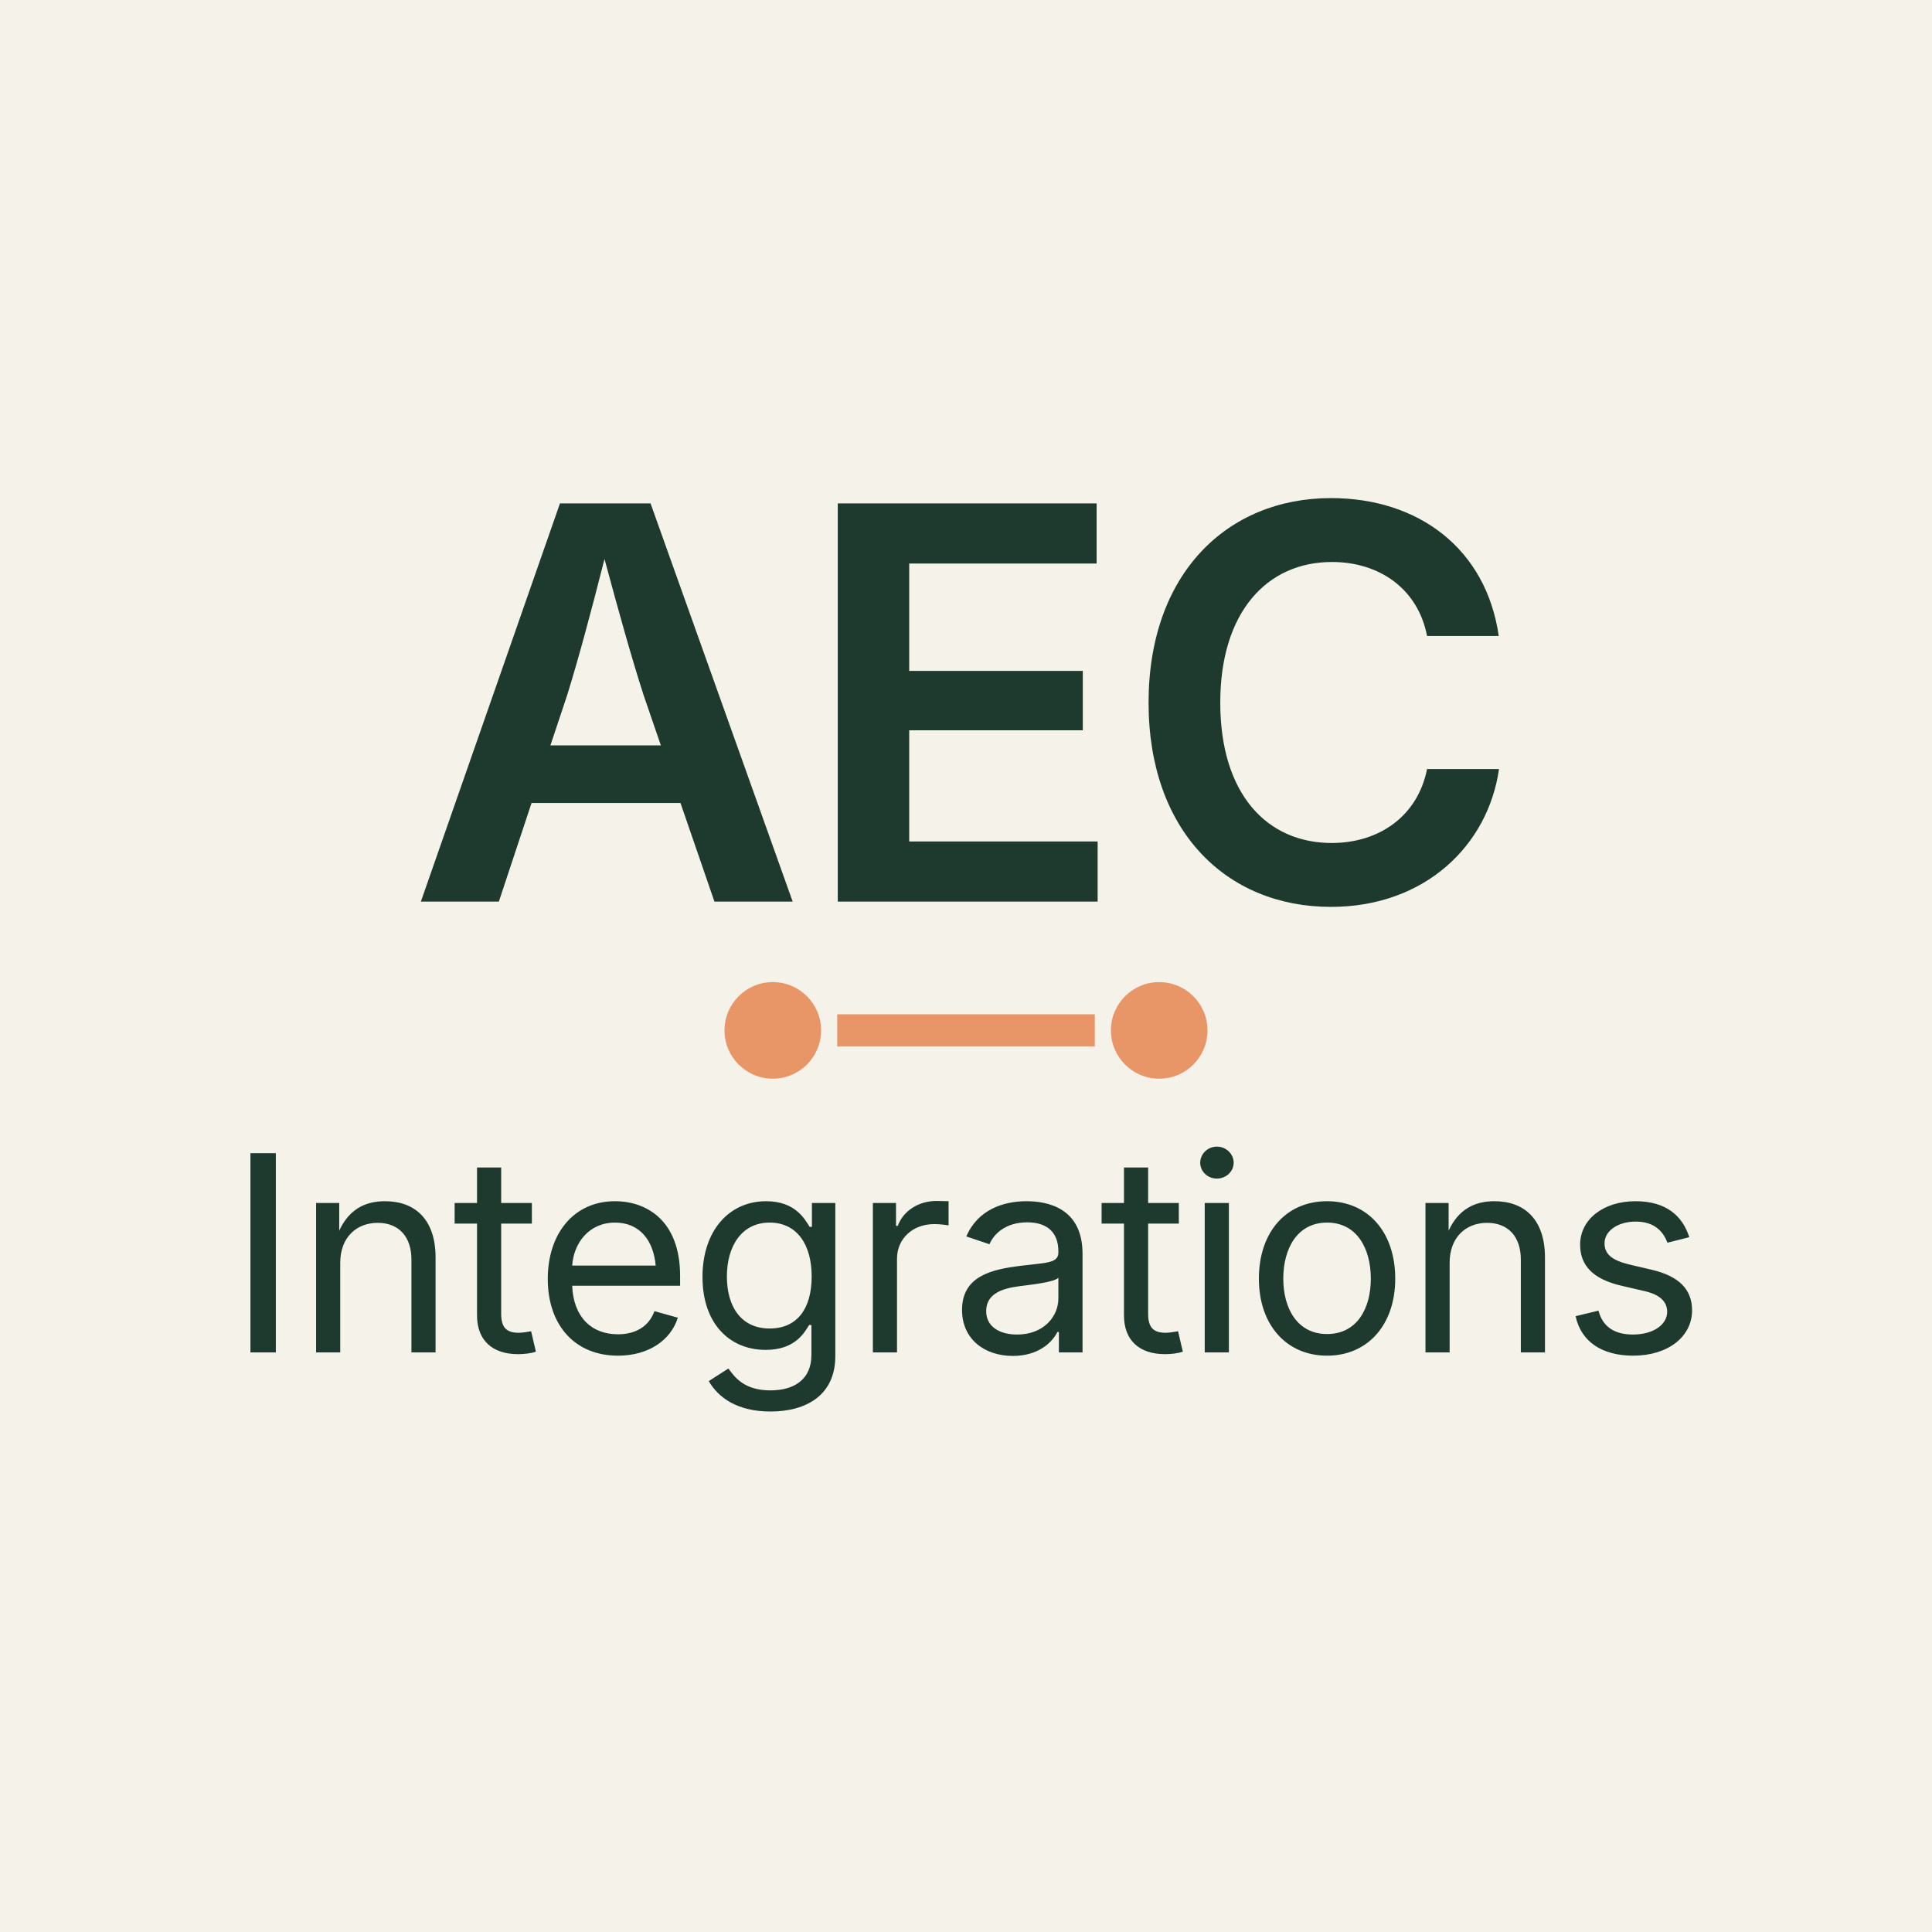
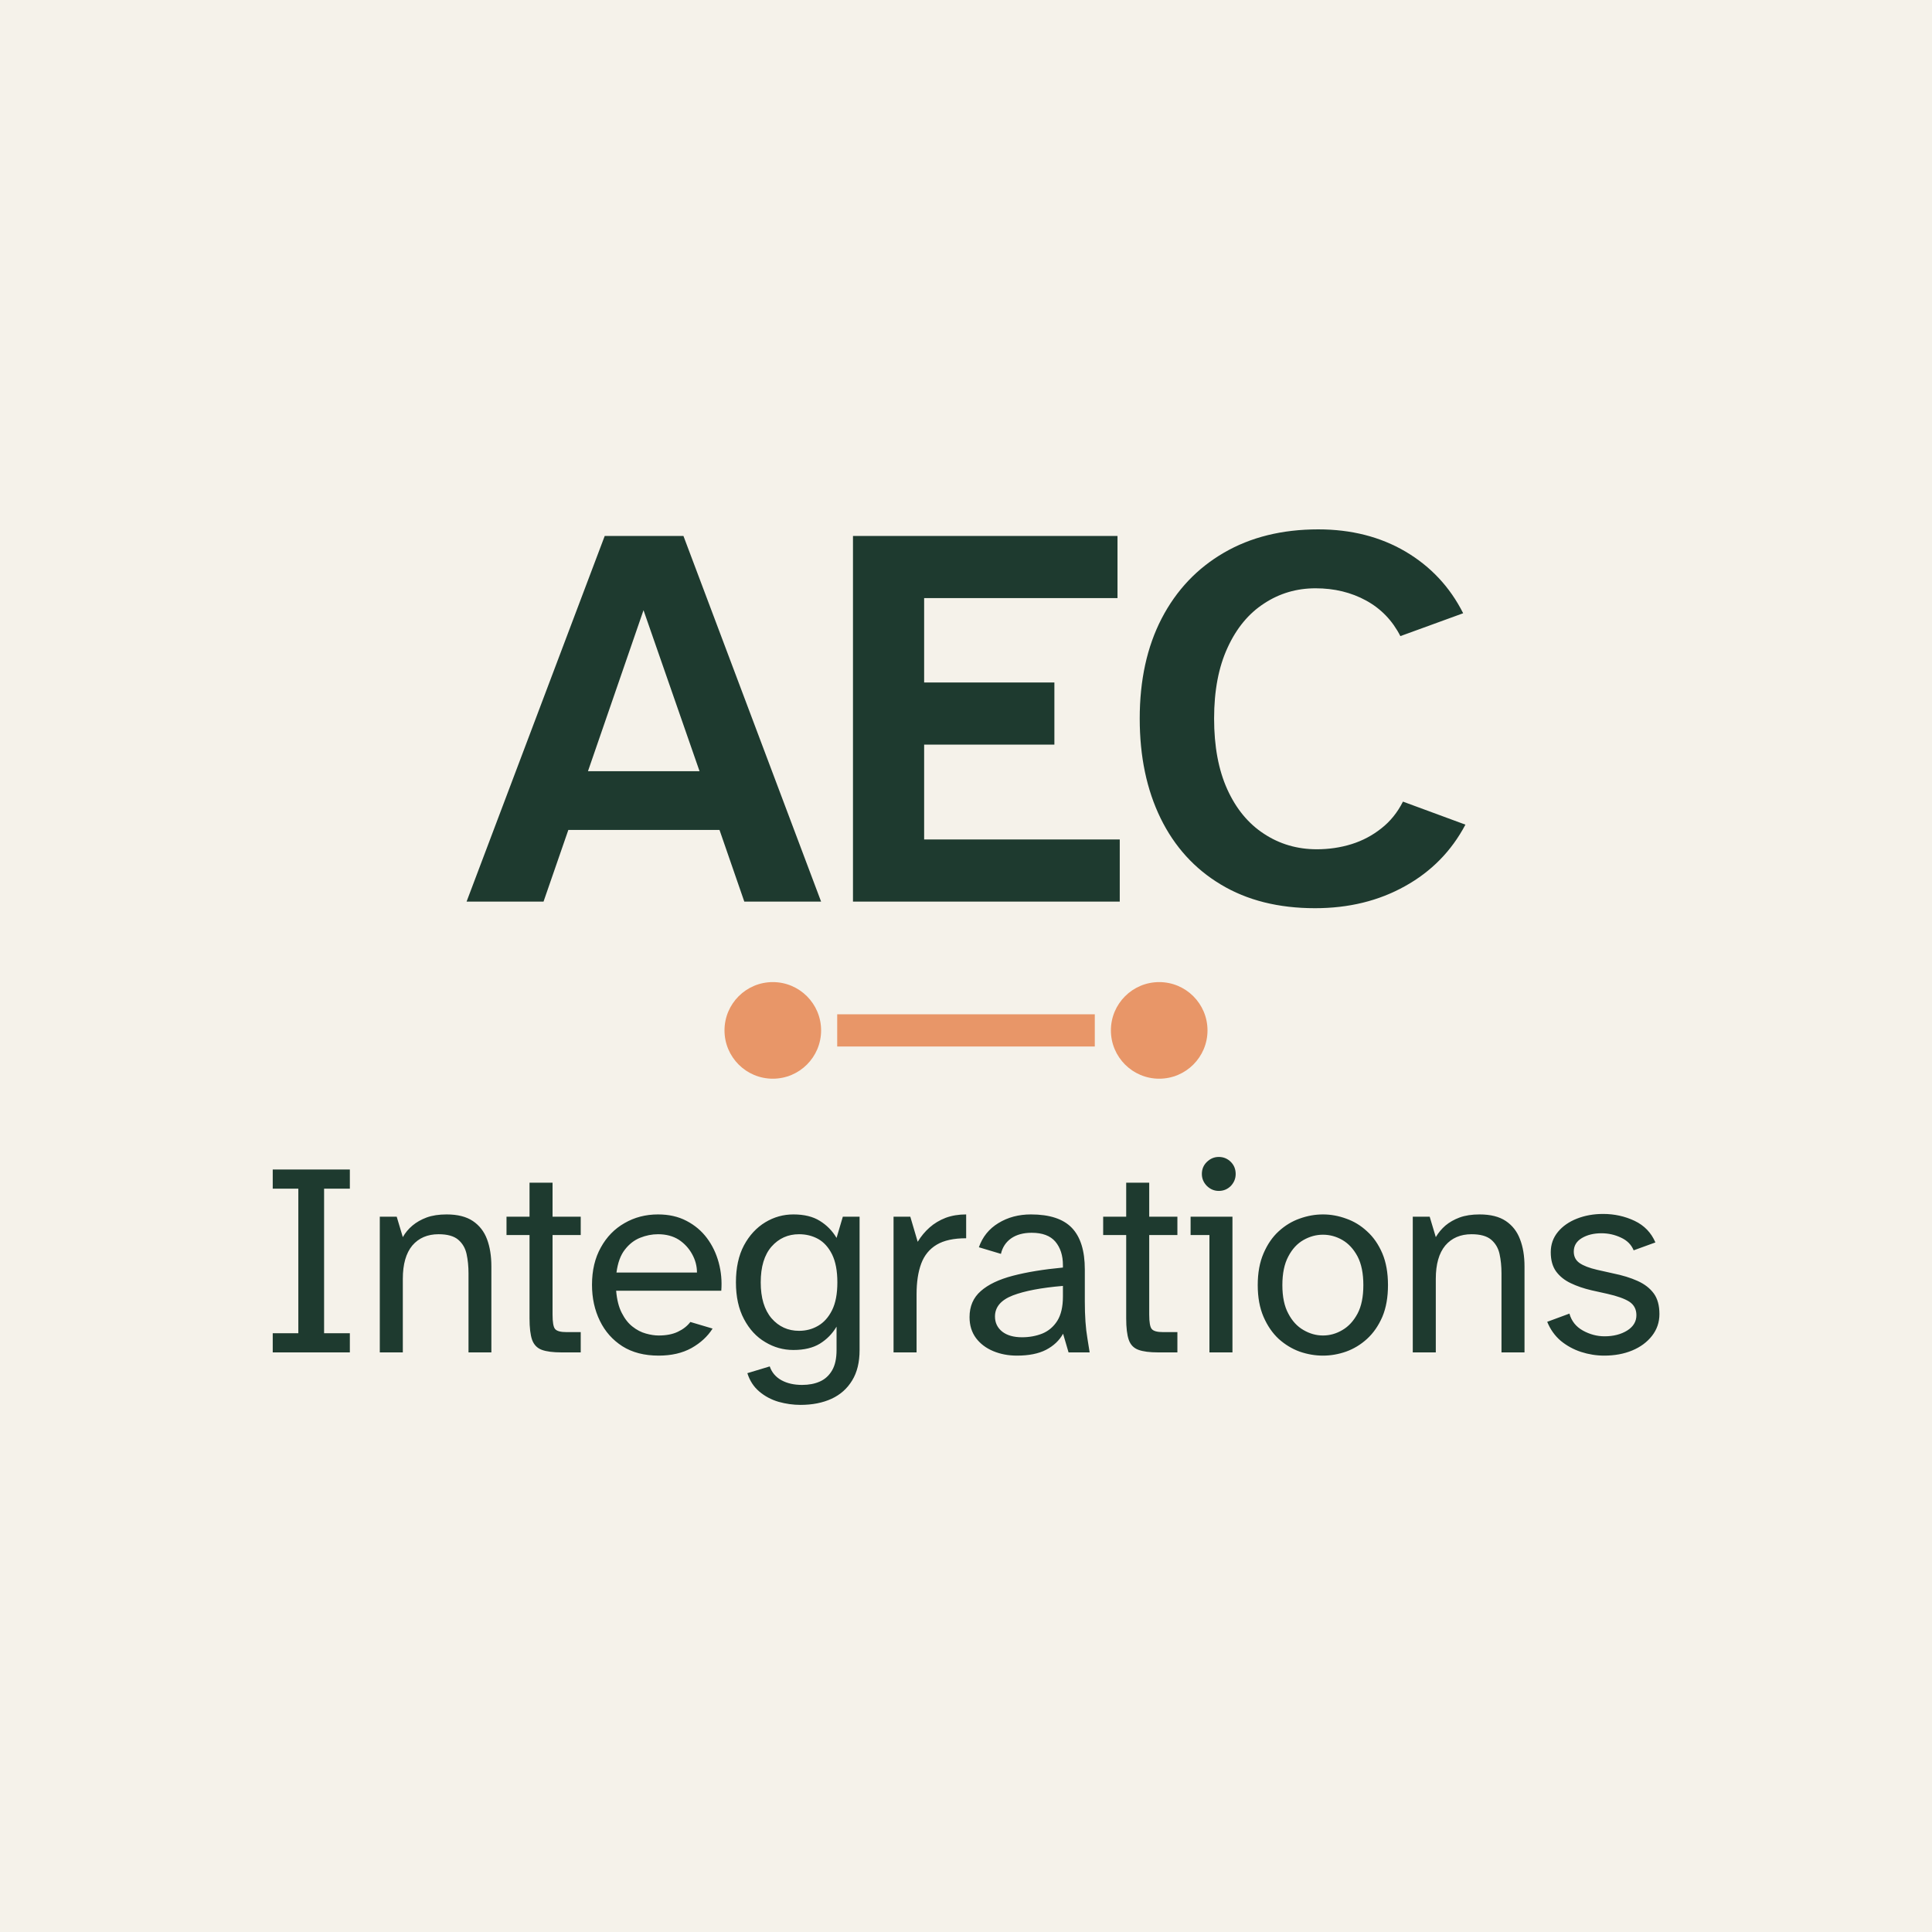
<svg xmlns="http://www.w3.org/2000/svg" viewBox="0 0 120 120">
  <rect width="120" height="120" fill="#F5F2EA" />
-   <text x="60" y="56" font-family="-apple-system, BlinkMacSystemFont, 'Segoe UI', sans-serif" font-size="34" font-weight="600" fill="#1E3A2F" letter-spacing="-0.5" text-anchor="middle">AEC</text>
-   <circle cx="48" cy="64" r="3" fill="#E89668" />
-   <line x1="52" y1="64" x2="68" y2="64" stroke="#E89668" stroke-width="2" />
-   <circle cx="72" cy="64" r="3" fill="#E89668" />
-   <text x="60" y="84" font-family="-apple-system, BlinkMacSystemFont, 'Segoe UI', sans-serif" font-size="17" font-weight="400" fill="#1E3A2F" letter-spacing="-0.3" text-anchor="middle">Integrations</text>
+   <g fill="#1E3A2F">
+     <path transform="translate(28.74 56)" d="M0.24 0.00 8.82 -22.71H13.71L22.26 0.00H17.49L15.95 -4.45H6.56L5.02 0.00ZM7.78 -8.10H14.71L11.23 -18.10Z M24.24 0.00V-22.71H40.67V-18.85H28.66V-13.61H36.75V-9.75H28.66V-3.86H40.81V0.00Z M52.94 0.41Q49.53 0.41 47.09 -1.06Q44.65 -2.52 43.35 -5.17Q42.05 -7.83 42.05 -11.37Q42.05 -14.95 43.41 -17.58Q44.78 -20.22 47.28 -21.67Q49.77 -23.12 53.14 -23.12Q56.21 -23.12 58.56 -21.74Q60.91 -20.35 62.14 -17.91L58.24 -16.49Q57.50 -17.94 56.11 -18.70Q54.72 -19.46 52.97 -19.46Q51.21 -19.46 49.78 -18.52Q48.34 -17.59 47.51 -15.78Q46.67 -13.97 46.67 -11.37Q46.67 -8.78 47.49 -6.97Q48.31 -5.16 49.77 -4.21Q51.23 -3.25 53.05 -3.25Q54.18 -3.25 55.21 -3.57Q56.23 -3.89 57.06 -4.55Q57.89 -5.20 58.40 -6.21L62.28 -4.78Q60.98 -2.32 58.53 -0.96Q56.08 0.41 52.94 0.41Z" />
+     <path transform="translate(16.00 84)" d="M0.94 0.00V-1.19H2.53V-10.17H0.94V-11.36H5.73V-10.17H4.13V-1.19H5.73V0.00Z M7.59 0.00V-8.43H8.64L9.02 -7.16Q9.25 -7.57 9.62 -7.88Q9.99 -8.19 10.50 -8.38Q11.02 -8.57 11.74 -8.57Q12.76 -8.57 13.37 -8.16Q13.98 -7.75 14.25 -7.03Q14.52 -6.31 14.52 -5.34V0.00H13.10V-4.91Q13.10 -5.56 12.98 -6.11Q12.86 -6.66 12.46 -7.00Q12.06 -7.34 11.24 -7.34Q10.21 -7.34 9.61 -6.64Q9.02 -5.93 9.02 -4.57V0.00Z M18.88 0.00Q18.08 0.00 17.65 -0.16Q17.22 -0.32 17.05 -0.78Q16.89 -1.24 16.89 -2.11V-7.29H15.46V-8.43H16.89V-10.54H18.32V-8.43H20.07V-7.29H18.32V-2.35Q18.32 -1.63 18.48 -1.45Q18.64 -1.26 19.19 -1.26H20.07V0.00Z M24.91 0.20Q23.58 0.20 22.66 -0.38Q21.74 -0.97 21.26 -1.96Q20.77 -2.96 20.77 -4.20Q20.77 -5.54 21.32 -6.52Q21.86 -7.50 22.79 -8.03Q23.72 -8.57 24.87 -8.57Q25.88 -8.57 26.64 -8.17Q27.41 -7.77 27.91 -7.10Q28.41 -6.43 28.64 -5.58Q28.87 -4.73 28.80 -3.83H22.27Q22.34 -2.99 22.62 -2.45Q22.90 -1.90 23.29 -1.60Q23.68 -1.29 24.12 -1.17Q24.55 -1.05 24.91 -1.05Q25.62 -1.05 26.10 -1.28Q26.59 -1.51 26.88 -1.89L28.26 -1.48Q27.80 -0.75 26.95 -0.27Q26.10 0.20 24.91 0.20ZM22.29 -4.96H27.29Q27.29 -5.56 26.99 -6.10Q26.69 -6.65 26.16 -7.00Q25.62 -7.34 24.87 -7.34Q24.31 -7.34 23.76 -7.12Q23.21 -6.90 22.81 -6.38Q22.41 -5.87 22.29 -4.96Z M33.72 3.26Q33.04 3.26 32.36 3.07Q31.68 2.87 31.16 2.43Q30.64 1.99 30.42 1.29L31.81 0.87Q32.00 1.43 32.54 1.73Q33.07 2.02 33.82 2.02Q34.45 2.02 34.92 1.81Q35.40 1.60 35.68 1.12Q35.96 0.65 35.96 -0.15V-1.60Q35.57 -0.94 34.92 -0.54Q34.28 -0.15 33.28 -0.15Q32.34 -0.15 31.53 -0.64Q30.71 -1.12 30.21 -2.07Q29.71 -3.01 29.71 -4.35Q29.71 -5.71 30.21 -6.65Q30.71 -7.58 31.53 -8.08Q32.34 -8.57 33.28 -8.57Q34.28 -8.57 34.92 -8.17Q35.57 -7.77 35.96 -7.11L36.35 -8.43H37.39V-0.14Q37.39 0.99 36.93 1.74Q36.47 2.50 35.65 2.88Q34.82 3.26 33.72 3.26ZM33.63 -1.34Q34.28 -1.34 34.81 -1.65Q35.35 -1.96 35.68 -2.62Q36.01 -3.28 36.01 -4.35Q36.01 -5.42 35.68 -6.09Q35.35 -6.75 34.81 -7.05Q34.28 -7.34 33.63 -7.34Q32.60 -7.34 31.92 -6.57Q31.25 -5.80 31.25 -4.35Q31.25 -2.91 31.92 -2.12Q32.60 -1.34 33.63 -1.34Z M39.50 0.00V-8.43H40.54L41.00 -6.87Q41.31 -7.38 41.74 -7.76Q42.17 -8.14 42.74 -8.36Q43.31 -8.57 44.01 -8.57V-7.09Q42.85 -7.09 42.18 -6.69Q41.51 -6.29 41.22 -5.52Q40.93 -4.74 40.93 -3.62V0.00Z M47.16 0.20Q46.36 0.20 45.69 -0.08Q45.02 -0.36 44.62 -0.89Q44.22 -1.43 44.22 -2.19Q44.22 -3.20 44.92 -3.81Q45.61 -4.42 46.91 -4.76Q48.21 -5.10 50.02 -5.27V-5.42Q50.02 -6.32 49.55 -6.88Q49.08 -7.43 48.08 -7.43Q47.30 -7.43 46.80 -7.08Q46.31 -6.73 46.17 -6.12L44.80 -6.53Q45.14 -7.50 46.01 -8.03Q46.89 -8.57 48.03 -8.57Q49.78 -8.57 50.58 -7.73Q51.38 -6.89 51.38 -5.15V-3.18Q51.38 -2.48 51.42 -1.91Q51.46 -1.34 51.54 -0.88Q51.61 -0.41 51.68 0.00H50.37L50.03 -1.16Q49.68 -0.53 48.97 -0.16Q48.27 0.20 47.16 0.20ZM47.48 -0.94Q48.16 -0.94 48.74 -1.17Q49.32 -1.41 49.67 -1.96Q50.02 -2.52 50.02 -3.47V-4.13Q48.01 -3.96 46.91 -3.54Q45.80 -3.11 45.80 -2.23Q45.80 -1.65 46.25 -1.29Q46.70 -0.94 47.48 -0.94Z M55.94 0.00Q55.14 0.00 54.71 -0.16Q54.27 -0.32 54.11 -0.78Q53.95 -1.24 53.95 -2.11V-7.29H52.52V-8.43H53.95V-10.54H55.38V-8.43H57.13V-7.29H55.38V-2.35Q55.38 -1.63 55.54 -1.45Q55.70 -1.26 56.24 -1.26H57.13V0.00Z M59.12 0.00V-7.29H57.95V-8.43H60.55V0.00ZM59.70 -10.03Q59.28 -10.03 58.96 -10.34Q58.65 -10.66 58.65 -11.08Q58.65 -11.53 58.96 -11.83Q59.28 -12.14 59.70 -12.14Q60.14 -12.14 60.45 -11.83Q60.75 -11.53 60.75 -11.08Q60.75 -10.66 60.45 -10.34Q60.14 -10.03 59.70 -10.03Z M66.17 0.20Q65.44 0.20 64.72 -0.05Q64.01 -0.31 63.42 -0.84Q62.84 -1.38 62.48 -2.21Q62.12 -3.04 62.12 -4.18Q62.12 -5.32 62.48 -6.15Q62.84 -6.99 63.42 -7.52Q64.01 -8.06 64.72 -8.31Q65.44 -8.57 66.17 -8.57Q66.90 -8.57 67.61 -8.31Q68.33 -8.06 68.91 -7.52Q69.50 -6.99 69.86 -6.15Q70.21 -5.32 70.21 -4.18Q70.21 -3.04 69.86 -2.21Q69.50 -1.38 68.91 -0.84Q68.33 -0.31 67.61 -0.05Q66.90 0.20 66.17 0.20ZM66.17 -1.05Q66.81 -1.05 67.38 -1.39Q67.95 -1.72 68.32 -2.41Q68.68 -3.09 68.68 -4.18Q68.68 -5.27 68.32 -5.96Q67.95 -6.65 67.38 -6.98Q66.81 -7.31 66.17 -7.31Q65.54 -7.31 64.96 -6.98Q64.38 -6.65 64.02 -5.96Q63.65 -5.27 63.65 -4.18Q63.65 -3.09 64.02 -2.41Q64.38 -1.72 64.96 -1.39Q65.54 -1.05 66.17 -1.05Z M71.75 0.00V-8.43H72.80L73.18 -7.16Q73.42 -7.57 73.78 -7.88Q74.15 -8.19 74.66 -8.38Q75.18 -8.57 75.90 -8.57Q76.92 -8.57 77.53 -8.16Q78.14 -7.75 78.41 -7.03Q78.69 -6.31 78.69 -5.34V0.00H77.26V-4.91Q77.26 -5.56 77.14 -6.11Q77.02 -6.66 76.62 -7.00Q76.22 -7.34 75.40 -7.34Q74.37 -7.34 73.77 -6.64Q73.18 -5.93 73.18 -4.57V0.00Z M83.64 0.20Q82.91 0.20 82.20 -0.03Q81.50 -0.26 80.94 -0.72Q80.39 -1.19 80.10 -1.90L81.48 -2.41Q81.67 -1.72 82.31 -1.36Q82.96 -1.00 83.66 -1.00Q84.49 -1.00 85.07 -1.36Q85.64 -1.72 85.64 -2.31Q85.64 -2.86 85.20 -3.15Q84.76 -3.43 83.83 -3.64L82.84 -3.86Q82.12 -4.03 81.56 -4.30Q80.99 -4.57 80.65 -5.03Q80.32 -5.49 80.32 -6.22Q80.32 -6.95 80.77 -7.49Q81.21 -8.02 81.95 -8.31Q82.69 -8.60 83.57 -8.60Q84.62 -8.60 85.53 -8.17Q86.43 -7.74 86.82 -6.83L85.47 -6.34Q85.25 -6.87 84.68 -7.13Q84.11 -7.40 83.47 -7.40Q82.75 -7.40 82.25 -7.10Q81.75 -6.80 81.75 -6.26Q81.75 -5.80 82.11 -5.55Q82.47 -5.30 83.20 -5.13L84.18 -4.91Q85.07 -4.73 85.71 -4.44Q86.36 -4.15 86.72 -3.66Q87.07 -3.18 87.07 -2.38Q87.07 -1.62 86.61 -1.03Q86.15 -0.44 85.38 -0.12Q84.61 0.20 83.64 0.20Z" />
+   </g>
+   <g fill="#E89668">
+     <circle cx="48" cy="64" r="3" />
+     <rect x="52" y="63" width="16" height="2" />
+     <circle cx="72" cy="64" r="3" />
+   </g>
</svg>
